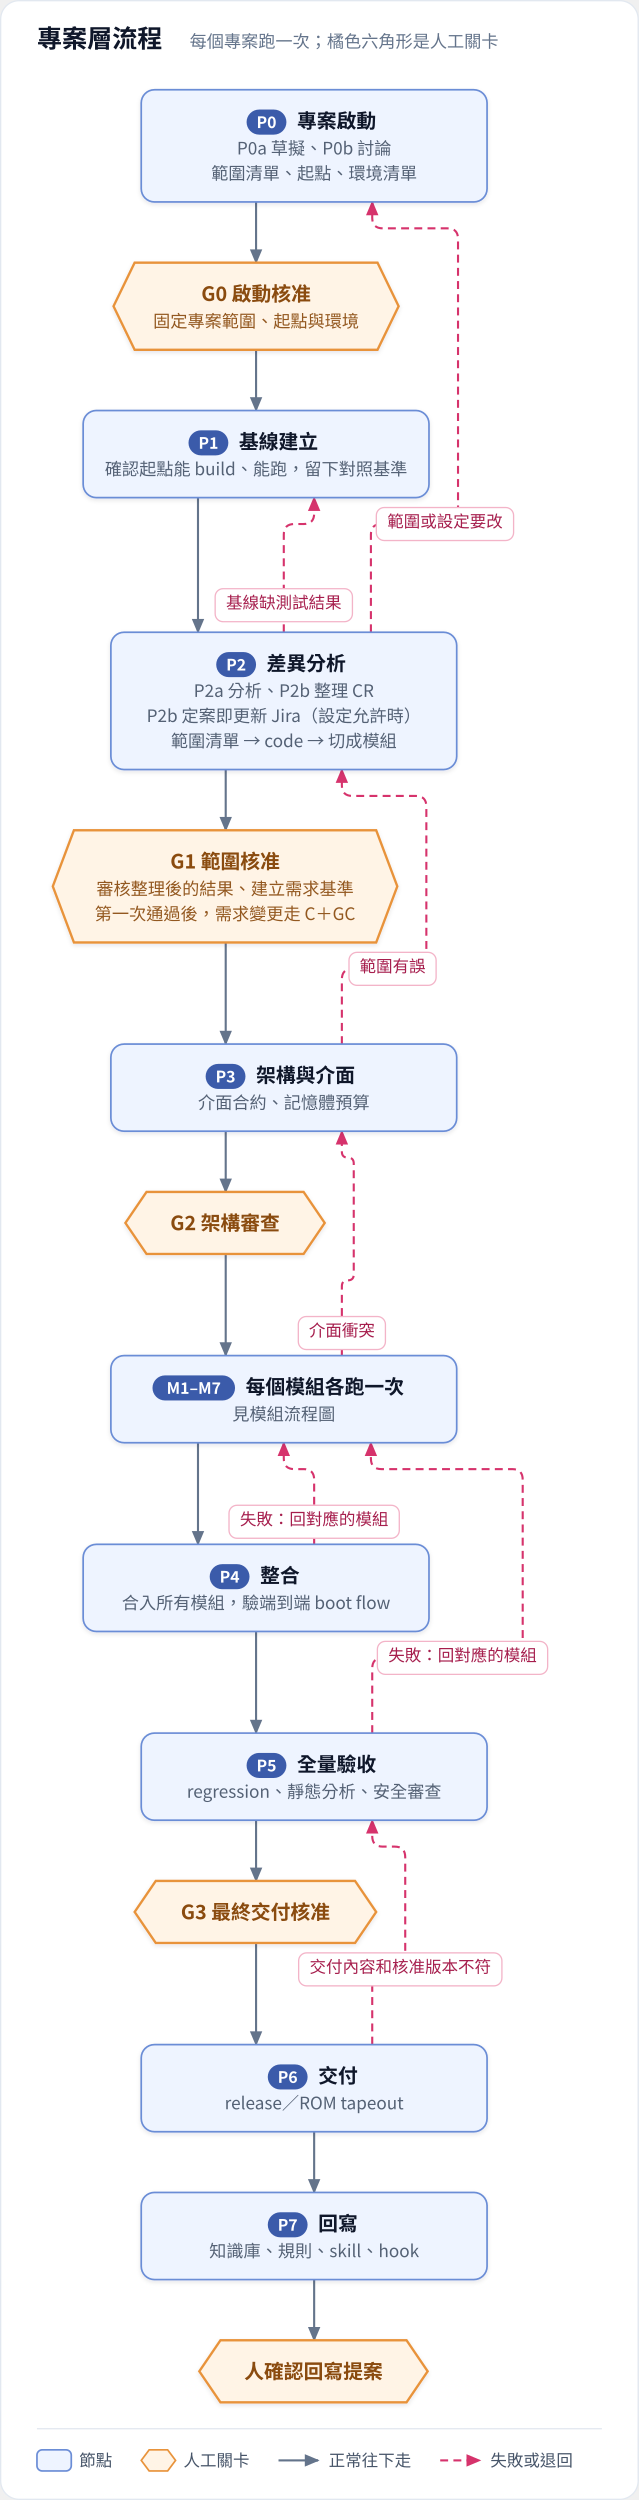
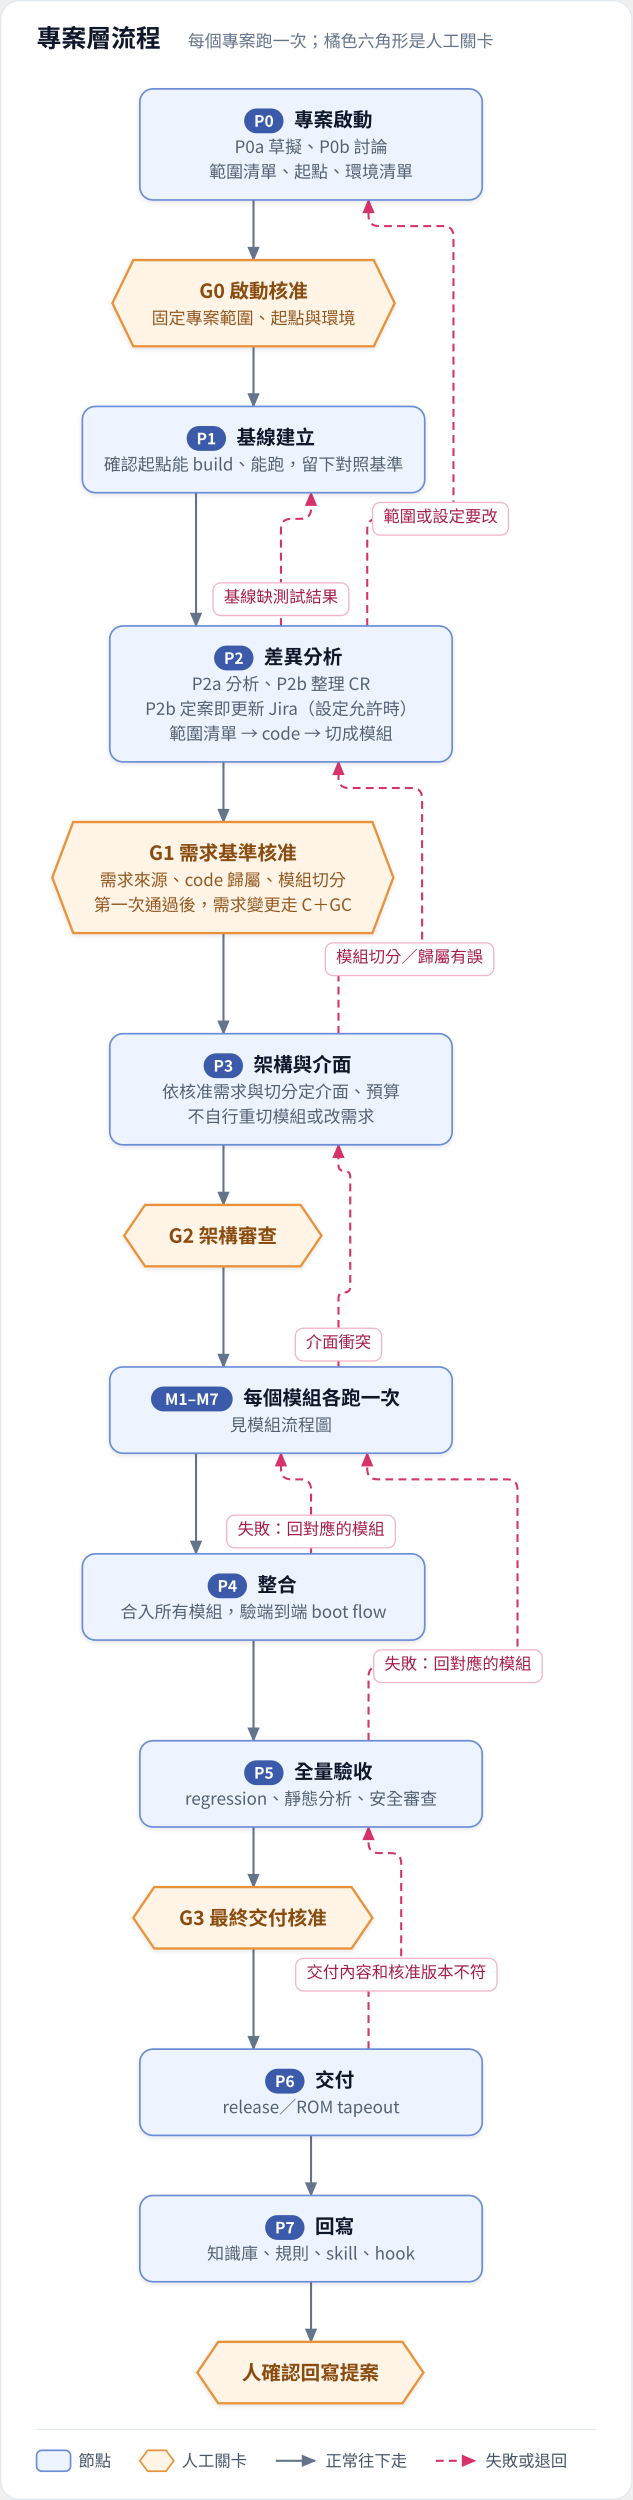
- <svg xmlns="http://www.w3.org/2000/svg" width="484" height="1894" viewBox="0 0 484 1894" font-family="'PingFang TC','Noto Sans TC','Microsoft JhengHei','Noto Sans CJK TC',system-ui,-apple-system,'Segoe UI',sans-serif" role="img" aria-label="專案層流程">
+ <svg xmlns="http://www.w3.org/2000/svg" width="484" height="1913" viewBox="0 0 484 1913" font-family="'PingFang TC','Noto Sans TC','Microsoft JhengHei','Noto Sans CJK TC',system-ui,-apple-system,'Segoe UI',sans-serif" role="img" aria-label="專案層流程">
  <defs>
    <marker id="a-normal" viewBox="0 0 10 10" refX="9" refY="5" markerWidth="7" markerHeight="7" orient="auto-start-reverse">
      <path d="M0,0.8 L10,5 L0,9.2 Z" fill="#64748B" />
    </marker>
    <marker id="a-back" viewBox="0 0 10 10" refX="9" refY="5" markerWidth="7" markerHeight="7" orient="auto-start-reverse">
      <path d="M0,0.8 L10,5 L0,9.2 Z" fill="#D6336C" />
    </marker>
    <marker id="a-wait" viewBox="0 0 10 10" refX="9" refY="5" markerWidth="7" markerHeight="7" orient="auto-start-reverse">
      <path d="M0,0.8 L10,5 L0,9.2 Z" fill="#94A3B8" />
    </marker>
    <marker id="a-strong" viewBox="0 0 10 10" refX="9" refY="5" markerWidth="5" markerHeight="5" orient="auto-start-reverse">
      <path d="M0,0.8 L10,5 L0,9.2 Z" fill="#334155" />
    </marker>
    <filter id="sh" x="-10%" y="-10%" width="120%" height="140%">
      <feDropShadow dx="0" dy="1.5" stdDeviation="1.6" flood-color="#0F172A" flood-opacity="0.10" />
    </filter>
  </defs>
-   <rect x="0.5" y="0.5" width="483" height="1893" rx="14" fill="#FFFFFF" stroke="#E2E8F0" />
+   <rect x="0.5" y="0.5" width="483" height="1912" rx="14" fill="#FFFFFF" stroke="#E2E8F0" />
  <text x="28" y="36" font-size="19" font-weight="700" fill="#0F172A">專案層流程</text>
  <text x="143.65" y="36" font-size="13" fill="#64748B">每個專案跑一次；橘色六角形是人工關卡</text>
-   <line x1="28" y1="1840" x2="456" y2="1840" stroke="#E2E8F0" />
+   <line x1="28" y1="1859" x2="456" y2="1859" stroke="#E2E8F0" />
  <path d="M194,153 L194,199" fill="none" stroke="#64748B" stroke-width="1.6" marker-end="url(#a-normal)" />
  <path d="M194,265 L194,311" fill="none" stroke="#64748B" stroke-width="1.6" marker-end="url(#a-normal)" />
  <path d="M150,377 L150,479" fill="none" stroke="#64748B" stroke-width="1.6" marker-end="url(#a-normal)" />
  <path d="M171,583 L171,629" fill="none" stroke="#64748B" stroke-width="1.6" marker-end="url(#a-normal)" />
  <path d="M171,714 L171,791" fill="none" stroke="#64748B" stroke-width="1.6" marker-end="url(#a-normal)" />
-   <path d="M171,857 L171,903" fill="none" stroke="#64748B" stroke-width="1.6" marker-end="url(#a-normal)" />
-   <path d="M171,950 L171,1027" fill="none" stroke="#64748B" stroke-width="1.6" marker-end="url(#a-normal)" />
-   <path d="M150,1093 L150,1170" fill="none" stroke="#64748B" stroke-width="1.6" marker-end="url(#a-normal)" />
-   <path d="M194,1236 L194,1313" fill="none" stroke="#64748B" stroke-width="1.6" marker-end="url(#a-normal)" />
-   <path d="M194,1379 L194,1425" fill="none" stroke="#64748B" stroke-width="1.6" marker-end="url(#a-normal)" />
-   <path d="M194,1472 L194,1549" fill="none" stroke="#64748B" stroke-width="1.6" marker-end="url(#a-normal)" />
-   <path d="M238,1615 L238,1661" fill="none" stroke="#64748B" stroke-width="1.6" marker-end="url(#a-normal)" />
-   <path d="M238,1727 L238,1773" fill="none" stroke="#64748B" stroke-width="1.6" marker-end="url(#a-normal)" />
+   <path d="M171,876 L171,922" fill="none" stroke="#64748B" stroke-width="1.6" marker-end="url(#a-normal)" />
+   <path d="M171,969 L171,1046" fill="none" stroke="#64748B" stroke-width="1.6" marker-end="url(#a-normal)" />
+   <path d="M150,1112 L150,1189" fill="none" stroke="#64748B" stroke-width="1.6" marker-end="url(#a-normal)" />
+   <path d="M194,1255 L194,1332" fill="none" stroke="#64748B" stroke-width="1.6" marker-end="url(#a-normal)" />
+   <path d="M194,1398 L194,1444" fill="none" stroke="#64748B" stroke-width="1.6" marker-end="url(#a-normal)" />
+   <path d="M194,1491 L194,1568" fill="none" stroke="#64748B" stroke-width="1.6" marker-end="url(#a-normal)" />
+   <path d="M238,1634 L238,1680" fill="none" stroke="#64748B" stroke-width="1.6" marker-end="url(#a-normal)" />
+   <path d="M238,1746 L238,1792" fill="none" stroke="#64748B" stroke-width="1.6" marker-end="url(#a-normal)" />
  <path d="M281,479 L281,405 Q281,397 289,397 L339,397 Q347,397 347,389 L347,181 Q347,173 339,173 L290,173 Q282,173 282,165 L282,153" fill="none" stroke="#D6336C" stroke-width="1.6" stroke-dasharray="6 4" marker-end="url(#a-back)" />
  <path d="M215,479 L215,405 Q215,397 223,397 L230,397 Q238,397 238,389 L238,377" fill="none" stroke="#D6336C" stroke-width="1.6" stroke-dasharray="6 4" marker-end="url(#a-back)" />
  <path d="M259,791 L259,742 Q259,734 267,734 L315,734 Q323,734 323,726 L323,611 Q323,603 315,603 L267,603 Q259,603 259,595 L259,583" fill="none" stroke="#D6336C" stroke-width="1.6" stroke-dasharray="6 4" marker-end="url(#a-back)" />
-   <path d="M259,1027 L259,974.5 Q259,970 263.5,970 L263.5,970 Q268,970 268,965.5 L268,881.5 Q268,877 263.5,877 L263.5,877 Q259,877 259,872.5 L259,857" fill="none" stroke="#D6336C" stroke-width="1.6" stroke-dasharray="6 4" marker-end="url(#a-back)" />
-   <path d="M238,1170 L238,1121 Q238,1113 230,1113 L223,1113 Q215,1113 215,1105 L215,1093" fill="none" stroke="#D6336C" stroke-width="1.6" stroke-dasharray="6 4" marker-end="url(#a-back)" />
-   <path d="M282,1313 L282,1264 Q282,1256 290,1256 L388,1256 Q396,1256 396,1248 L396,1121 Q396,1113 388,1113 L289,1113 Q281,1113 281,1105 L281,1093" fill="none" stroke="#D6336C" stroke-width="1.6" stroke-dasharray="6 4" marker-end="url(#a-back)" />
-   <path d="M282,1549 L282,1500 Q282,1492 290,1492 L299,1492 Q307,1492 307,1484 L307,1407 Q307,1399 299,1399 L290,1399 Q282,1399 282,1391 L282,1379" fill="none" stroke="#D6336C" stroke-width="1.6" stroke-dasharray="6 4" marker-end="url(#a-back)" />
+   <path d="M259,1046 L259,993.5 Q259,989 263.5,989 L263.5,989 Q268,989 268,984.5 L268,900.5 Q268,896 263.5,896 L263.5,896 Q259,896 259,891.5 L259,876" fill="none" stroke="#D6336C" stroke-width="1.6" stroke-dasharray="6 4" marker-end="url(#a-back)" />
+   <path d="M238,1189 L238,1140 Q238,1132 230,1132 L223,1132 Q215,1132 215,1124 L215,1112" fill="none" stroke="#D6336C" stroke-width="1.6" stroke-dasharray="6 4" marker-end="url(#a-back)" />
+   <path d="M282,1332 L282,1283 Q282,1275 290,1275 L388,1275 Q396,1275 396,1267 L396,1140 Q396,1132 388,1132 L289,1132 Q281,1132 281,1124 L281,1112" fill="none" stroke="#D6336C" stroke-width="1.6" stroke-dasharray="6 4" marker-end="url(#a-back)" />
+   <path d="M282,1568 L282,1519 Q282,1511 290,1511 L299,1511 Q307,1511 307,1503 L307,1426 Q307,1418 299,1418 L290,1418 Q282,1418 282,1410 L282,1398" fill="none" stroke="#D6336C" stroke-width="1.6" stroke-dasharray="6 4" marker-end="url(#a-back)" />
  <rect x="107" y="68" width="262" height="85" rx="10" fill="#EEF4FF" stroke="#6B8DD6" stroke-width="1.3" filter="url(#sh)" />
  <rect x="186.811" y="83" width="30.178" height="19" rx="9.5" fill="#3B5BAA" />
  <text x="201.9" y="97" font-size="12" font-weight="700" fill="#fff" text-anchor="middle">P0</text>
  <text x="224.989" y="97" font-size="15" font-weight="700" fill="#0F172A">專案啟動</text>
  <text x="238" y="117" font-size="13" fill="#475569" text-anchor="middle" opacity="0.92">P0a 草擬、P0b 討論</text>
  <text x="238" y="136" font-size="13" fill="#475569" text-anchor="middle" opacity="0.92">範圍清單、起點、環境清單</text>
  <path d="M102,199 H286 L302,232 L286,265 H102 L86,232 Z" fill="#FFF4E6" stroke="#E8933B" stroke-width="1.8" filter="url(#sh)" />
  <text x="194" y="228" font-size="15" font-weight="700" fill="#8A4B0F" text-anchor="middle">G0 啟動核准</text>
  <text x="194" y="248" font-size="13" fill="#8A4B0F" text-anchor="middle" opacity="0.92">固定專案範圍、起點與環境</text>
  <rect x="63" y="311" width="262" height="66" rx="10" fill="#EEF4FF" stroke="#6B8DD6" stroke-width="1.3" filter="url(#sh)" />
  <rect x="142.811" y="326" width="30.178" height="19" rx="9.5" fill="#3B5BAA" />
  <text x="157.9" y="340" font-size="12" font-weight="700" fill="#fff" text-anchor="middle">P1</text>
  <text x="180.989" y="340" font-size="15" font-weight="700" fill="#0F172A">基線建立</text>
  <text x="194" y="360" font-size="13" fill="#475569" text-anchor="middle" opacity="0.92">確認起點能 build、能跑，留下對照基準</text>
  <rect x="84" y="479" width="262" height="104" rx="10" fill="#EEF4FF" stroke="#6B8DD6" stroke-width="1.3" filter="url(#sh)" />
  <rect x="163.811" y="494" width="30.178" height="19" rx="9.5" fill="#3B5BAA" />
  <text x="178.9" y="508" font-size="12" font-weight="700" fill="#fff" text-anchor="middle">P2</text>
  <text x="201.989" y="508" font-size="15" font-weight="700" fill="#0F172A">差異分析</text>
  <text x="215" y="528" font-size="13" fill="#475569" text-anchor="middle" opacity="0.92">P2a 分析、P2b 整理 CR</text>
  <text x="215" y="547" font-size="13" fill="#475569" text-anchor="middle" opacity="0.92">P2b 定案即更新 Jira（設定允許時）</text>
  <text x="215" y="566" font-size="13" fill="#475569" text-anchor="middle" opacity="0.92">範圍清單 → code → 切成模組</text>
  <path d="M56,629 H285 L301,671.5 L285,714 H56 L40,671.5 Z" fill="#FFF4E6" stroke="#E8933B" stroke-width="1.8" filter="url(#sh)" />
-   <text x="170.5" y="658" font-size="15" font-weight="700" fill="#8A4B0F" text-anchor="middle">G1 範圍核准</text>
-   <text x="170.5" y="678" font-size="13" fill="#8A4B0F" text-anchor="middle" opacity="0.92">審核整理後的結果、建立需求基準</text>
+   <text x="170.5" y="658" font-size="15" font-weight="700" fill="#8A4B0F" text-anchor="middle">G1 需求基準核准</text>
+   <text x="170.5" y="678" font-size="13" fill="#8A4B0F" text-anchor="middle" opacity="0.92">需求來源、code 歸屬、模組切分</text>
  <text x="170.5" y="697" font-size="13" fill="#8A4B0F" text-anchor="middle" opacity="0.92">第一次通過後，需求變更走 C＋GC</text>
-   <rect x="84" y="791" width="262" height="66" rx="10" fill="#EEF4FF" stroke="#6B8DD6" stroke-width="1.3" filter="url(#sh)" />
+   <rect x="84" y="791" width="262" height="85" rx="10" fill="#EEF4FF" stroke="#6B8DD6" stroke-width="1.3" filter="url(#sh)" />
  <rect x="155.786" y="806" width="30.178" height="19" rx="9.5" fill="#3B5BAA" />
  <text x="170.875" y="820" font-size="12" font-weight="700" fill="#fff" text-anchor="middle">P3</text>
  <text x="193.964" y="820" font-size="15" font-weight="700" fill="#0F172A">架構與介面</text>
-   <text x="215" y="840" font-size="13" fill="#475569" text-anchor="middle" opacity="0.92">介面合約、記憶體預算</text>
-   <path d="M111,903 H230 L246,926.5 L230,950 H111 L95,926.5 Z" fill="#FFF4E6" stroke="#E8933B" stroke-width="1.8" filter="url(#sh)" />
-   <text x="170.5" y="932" font-size="15" font-weight="700" fill="#8A4B0F" text-anchor="middle">G2 架構審查</text>
-   <rect x="84" y="1027" width="262" height="66" rx="10" fill="#EEF4FF" stroke="#6B8DD6" stroke-width="1.3" filter="url(#sh)" />
-   <rect x="115.532" y="1042" width="62.535" height="19" rx="9.5" fill="#3B5BAA" />
-   <text x="146.8" y="1056" font-size="12" font-weight="700" fill="#fff" text-anchor="middle">M1–M7</text>
-   <text x="186.068" y="1056" font-size="15" font-weight="700" fill="#0F172A">每個模組各跑一次</text>
-   <text x="215" y="1076" font-size="13" fill="#475569" text-anchor="middle" opacity="0.92">見模組流程圖</text>
-   <rect x="63" y="1170" width="262" height="66" rx="10" fill="#EEF4FF" stroke="#6B8DD6" stroke-width="1.3" filter="url(#sh)" />
-   <rect x="158.861" y="1185" width="30.178" height="19" rx="9.5" fill="#3B5BAA" />
-   <text x="173.95" y="1199" font-size="12" font-weight="700" fill="#fff" text-anchor="middle">P4</text>
-   <text x="197.039" y="1199" font-size="15" font-weight="700" fill="#0F172A">整合</text>
-   <text x="194" y="1219" font-size="13" fill="#475569" text-anchor="middle" opacity="0.92">合入所有模組，驗端到端 boot flow</text>
-   <rect x="107" y="1313" width="262" height="66" rx="10" fill="#EEF4FF" stroke="#6B8DD6" stroke-width="1.3" filter="url(#sh)" />
-   <rect x="186.811" y="1328" width="30.178" height="19" rx="9.5" fill="#3B5BAA" />
-   <text x="201.9" y="1342" font-size="12" font-weight="700" fill="#fff" text-anchor="middle">P5</text>
-   <text x="224.989" y="1342" font-size="15" font-weight="700" fill="#0F172A">全量驗收</text>
-   <text x="238" y="1362" font-size="13" fill="#475569" text-anchor="middle" opacity="0.92">regression、靜態分析、安全審查</text>
-   <path d="M118,1425 H269 L285,1448.5 L269,1472 H118 L102,1448.5 Z" fill="#FFF4E6" stroke="#E8933B" stroke-width="1.8" filter="url(#sh)" />
-   <text x="193.5" y="1454" font-size="15" font-weight="700" fill="#8A4B0F" text-anchor="middle">G3 最終交付核准</text>
-   <rect x="107" y="1549" width="262" height="66" rx="10" fill="#EEF4FF" stroke="#6B8DD6" stroke-width="1.3" filter="url(#sh)" />
-   <rect x="202.861" y="1564" width="30.178" height="19" rx="9.5" fill="#3B5BAA" />
-   <text x="217.95" y="1578" font-size="12" font-weight="700" fill="#fff" text-anchor="middle">P6</text>
-   <text x="241.039" y="1578" font-size="15" font-weight="700" fill="#0F172A">交付</text>
-   <text x="238" y="1598" font-size="13" fill="#475569" text-anchor="middle" opacity="0.92">release／ROM tapeout</text>
-   <rect x="107" y="1661" width="262" height="66" rx="10" fill="#EEF4FF" stroke="#6B8DD6" stroke-width="1.3" filter="url(#sh)" />
-   <rect x="202.861" y="1676" width="30.178" height="19" rx="9.5" fill="#3B5BAA" />
-   <text x="217.95" y="1690" font-size="12" font-weight="700" fill="#fff" text-anchor="middle">P7</text>
-   <text x="241.039" y="1690" font-size="15" font-weight="700" fill="#0F172A">回寫</text>
-   <text x="238" y="1710" font-size="13" fill="#475569" text-anchor="middle" opacity="0.92">知識庫、規則、skill、hook</text>
-   <path d="M167,1773 H308 L324,1796.5 L308,1820 H167 L151,1796.5 Z" fill="#FFF4E6" stroke="#E8933B" stroke-width="1.8" filter="url(#sh)" />
-   <text x="237.5" y="1802" font-size="15" font-weight="700" fill="#8A4B0F" text-anchor="middle">人確認回寫提案</text>
+   <text x="215" y="840" font-size="13" fill="#475569" text-anchor="middle" opacity="0.92">依核准需求與切分定介面、預算</text>
+   <text x="215" y="859" font-size="13" fill="#475569" text-anchor="middle" opacity="0.92">不自行重切模組或改需求</text>
+   <path d="M111,922 H230 L246,945.5 L230,969 H111 L95,945.5 Z" fill="#FFF4E6" stroke="#E8933B" stroke-width="1.8" filter="url(#sh)" />
+   <text x="170.5" y="951" font-size="15" font-weight="700" fill="#8A4B0F" text-anchor="middle">G2 架構審查</text>
+   <rect x="84" y="1046" width="262" height="66" rx="10" fill="#EEF4FF" stroke="#6B8DD6" stroke-width="1.3" filter="url(#sh)" />
+   <rect x="115.532" y="1061" width="62.535" height="19" rx="9.5" fill="#3B5BAA" />
+   <text x="146.8" y="1075" font-size="12" font-weight="700" fill="#fff" text-anchor="middle">M1–M7</text>
+   <text x="186.068" y="1075" font-size="15" font-weight="700" fill="#0F172A">每個模組各跑一次</text>
+   <text x="215" y="1095" font-size="13" fill="#475569" text-anchor="middle" opacity="0.92">見模組流程圖</text>
+   <rect x="63" y="1189" width="262" height="66" rx="10" fill="#EEF4FF" stroke="#6B8DD6" stroke-width="1.3" filter="url(#sh)" />
+   <rect x="158.861" y="1204" width="30.178" height="19" rx="9.5" fill="#3B5BAA" />
+   <text x="173.95" y="1218" font-size="12" font-weight="700" fill="#fff" text-anchor="middle">P4</text>
+   <text x="197.039" y="1218" font-size="15" font-weight="700" fill="#0F172A">整合</text>
+   <text x="194" y="1238" font-size="13" fill="#475569" text-anchor="middle" opacity="0.92">合入所有模組，驗端到端 boot flow</text>
+   <rect x="107" y="1332" width="262" height="66" rx="10" fill="#EEF4FF" stroke="#6B8DD6" stroke-width="1.3" filter="url(#sh)" />
+   <rect x="186.811" y="1347" width="30.178" height="19" rx="9.5" fill="#3B5BAA" />
+   <text x="201.9" y="1361" font-size="12" font-weight="700" fill="#fff" text-anchor="middle">P5</text>
+   <text x="224.989" y="1361" font-size="15" font-weight="700" fill="#0F172A">全量驗收</text>
+   <text x="238" y="1381" font-size="13" fill="#475569" text-anchor="middle" opacity="0.92">regression、靜態分析、安全審查</text>
+   <path d="M118,1444 H269 L285,1467.5 L269,1491 H118 L102,1467.5 Z" fill="#FFF4E6" stroke="#E8933B" stroke-width="1.8" filter="url(#sh)" />
+   <text x="193.5" y="1473" font-size="15" font-weight="700" fill="#8A4B0F" text-anchor="middle">G3 最終交付核准</text>
+   <rect x="107" y="1568" width="262" height="66" rx="10" fill="#EEF4FF" stroke="#6B8DD6" stroke-width="1.3" filter="url(#sh)" />
+   <rect x="202.861" y="1583" width="30.178" height="19" rx="9.5" fill="#3B5BAA" />
+   <text x="217.95" y="1597" font-size="12" font-weight="700" fill="#fff" text-anchor="middle">P6</text>
+   <text x="241.039" y="1597" font-size="15" font-weight="700" fill="#0F172A">交付</text>
+   <text x="238" y="1617" font-size="13" fill="#475569" text-anchor="middle" opacity="0.92">release／ROM tapeout</text>
+   <rect x="107" y="1680" width="262" height="66" rx="10" fill="#EEF4FF" stroke="#6B8DD6" stroke-width="1.3" filter="url(#sh)" />
+   <rect x="202.861" y="1695" width="30.178" height="19" rx="9.5" fill="#3B5BAA" />
+   <text x="217.95" y="1709" font-size="12" font-weight="700" fill="#fff" text-anchor="middle">P7</text>
+   <text x="241.039" y="1709" font-size="15" font-weight="700" fill="#0F172A">回寫</text>
+   <text x="238" y="1729" font-size="13" fill="#475569" text-anchor="middle" opacity="0.92">知識庫、規則、skill、hook</text>
+   <path d="M167,1792 H308 L324,1815.5 L308,1839 H167 L151,1815.5 Z" fill="#FFF4E6" stroke="#E8933B" stroke-width="1.8" filter="url(#sh)" />
+   <text x="237.5" y="1821" font-size="15" font-weight="700" fill="#8A4B0F" text-anchor="middle">人確認回寫提案</text>
  <rect x="285.1" y="384.5" width="104" height="25" rx="6" fill="#FFFFFF" stroke="#F3B4C8" />
  <text x="337.1" y="399.5" font-size="12.5" fill="#A61E4D" text-anchor="middle">範圍或設定要改</text>
  <rect x="163" y="446" width="104" height="25" rx="6" fill="#FFFFFF" stroke="#F3B4C8" />
  <text x="215" y="461" font-size="12.5" fill="#A61E4D" text-anchor="middle">基線缺測試結果</text>
-   <rect x="264.4" y="721.5" width="66" height="25" rx="6" fill="#FFFFFF" stroke="#F3B4C8" />
-   <text x="297.4" y="736.5" font-size="12.5" fill="#A61E4D" text-anchor="middle">範圍有誤</text>
-   <rect x="226" y="997.4" width="66" height="25" rx="6" fill="#FFFFFF" stroke="#F3B4C8" />
-   <text x="259" y="1012.4" font-size="12.5" fill="#A61E4D" text-anchor="middle">介面衝突</text>
-   <rect x="173.5" y="1140.4" width="129" height="25" rx="6" fill="#FFFFFF" stroke="#F3B4C8" />
-   <text x="238" y="1155.4" font-size="12.5" fill="#A61E4D" text-anchor="middle">失敗：回對應的模組</text>
-   <rect x="285.9" y="1243.5" width="129" height="25" rx="6" fill="#FFFFFF" stroke="#F3B4C8" />
-   <text x="350.4" y="1258.5" font-size="12.5" fill="#A61E4D" text-anchor="middle">失敗：回對應的模組</text>
-   <rect x="226.25" y="1479.5" width="154" height="25" rx="6" fill="#FFFFFF" stroke="#F3B4C8" />
-   <text x="303.25" y="1494.5" font-size="12.5" fill="#A61E4D" text-anchor="middle">交付內容和核准版本不符</text>
-   <rect x="28" y="1856" width="26" height="16" rx="4" fill="#EEF4FF" stroke="#6B8DD6" stroke-width="1.3" />
-   <text x="60" y="1868.5" font-size="12.5" fill="#475569">節點</text>
-   <path d="M113,1856 H127 L133,1864 L127,1872 H113 L107,1864 Z" fill="#FFF4E6" stroke="#E8933B" stroke-width="1.3" />
-   <text x="139" y="1868.5" font-size="12.5" fill="#475569">人工關卡</text>
-   <path d="M211,1864 H241" stroke="#64748B" stroke-width="1.6" marker-end="url(#a-normal)" />
-   <text x="249" y="1868.5" font-size="12.5" fill="#475569">正常往下走</text>
-   <path d="M333.5,1864 H363.5" stroke="#D6336C" stroke-width="1.6" stroke-dasharray="6 4" marker-end="url(#a-back)" />
-   <text x="371.5" y="1868.5" font-size="12.5" fill="#475569">失敗或退回</text>
+   <rect x="248.9" y="721.5" width="129" height="25" rx="6" fill="#FFFFFF" stroke="#F3B4C8" />
+   <text x="313.4" y="736.5" font-size="12.5" fill="#A61E4D" text-anchor="middle">模組切分／歸屬有誤</text>
+   <rect x="226" y="1016.4" width="66" height="25" rx="6" fill="#FFFFFF" stroke="#F3B4C8" />
+   <text x="259" y="1031.4" font-size="12.5" fill="#A61E4D" text-anchor="middle">介面衝突</text>
+   <rect x="173.5" y="1159.4" width="129" height="25" rx="6" fill="#FFFFFF" stroke="#F3B4C8" />
+   <text x="238" y="1174.4" font-size="12.5" fill="#A61E4D" text-anchor="middle">失敗：回對應的模組</text>
+   <rect x="285.9" y="1262.5" width="129" height="25" rx="6" fill="#FFFFFF" stroke="#F3B4C8" />
+   <text x="350.4" y="1277.5" font-size="12.5" fill="#A61E4D" text-anchor="middle">失敗：回對應的模組</text>
+   <rect x="226.25" y="1498.5" width="154" height="25" rx="6" fill="#FFFFFF" stroke="#F3B4C8" />
+   <text x="303.25" y="1513.5" font-size="12.5" fill="#A61E4D" text-anchor="middle">交付內容和核准版本不符</text>
+   <rect x="28" y="1875" width="26" height="16" rx="4" fill="#EEF4FF" stroke="#6B8DD6" stroke-width="1.3" />
+   <text x="60" y="1887.5" font-size="12.5" fill="#475569">節點</text>
+   <path d="M113,1875 H127 L133,1883 L127,1891 H113 L107,1883 Z" fill="#FFF4E6" stroke="#E8933B" stroke-width="1.3" />
+   <text x="139" y="1887.5" font-size="12.5" fill="#475569">人工關卡</text>
+   <path d="M211,1883 H241" stroke="#64748B" stroke-width="1.6" marker-end="url(#a-normal)" />
+   <text x="249" y="1887.5" font-size="12.5" fill="#475569">正常往下走</text>
+   <path d="M333.5,1883 H363.5" stroke="#D6336C" stroke-width="1.6" stroke-dasharray="6 4" marker-end="url(#a-back)" />
+   <text x="371.5" y="1887.5" font-size="12.5" fill="#475569">失敗或退回</text>
</svg>
